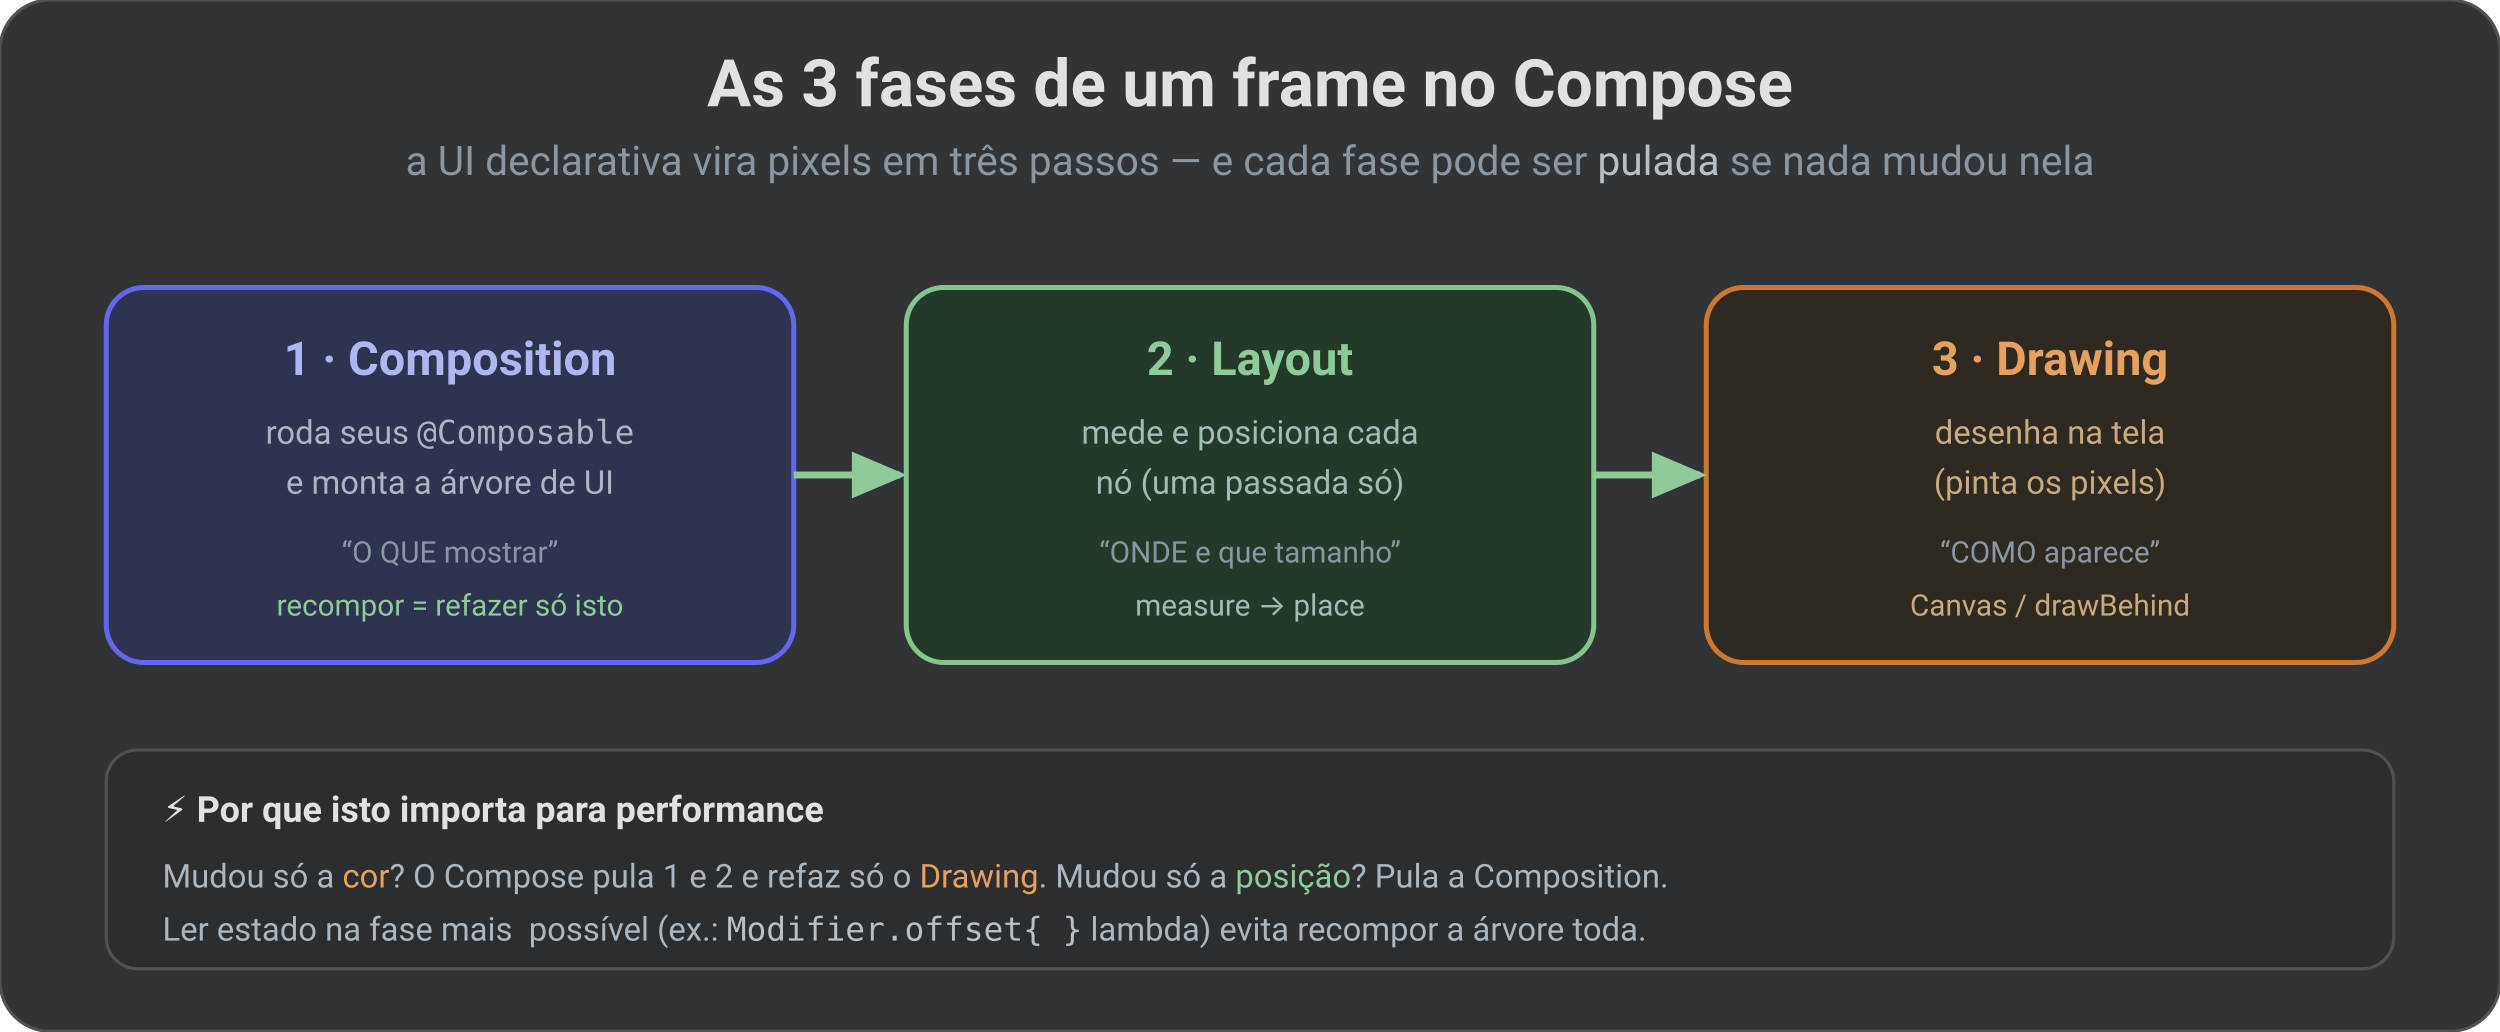
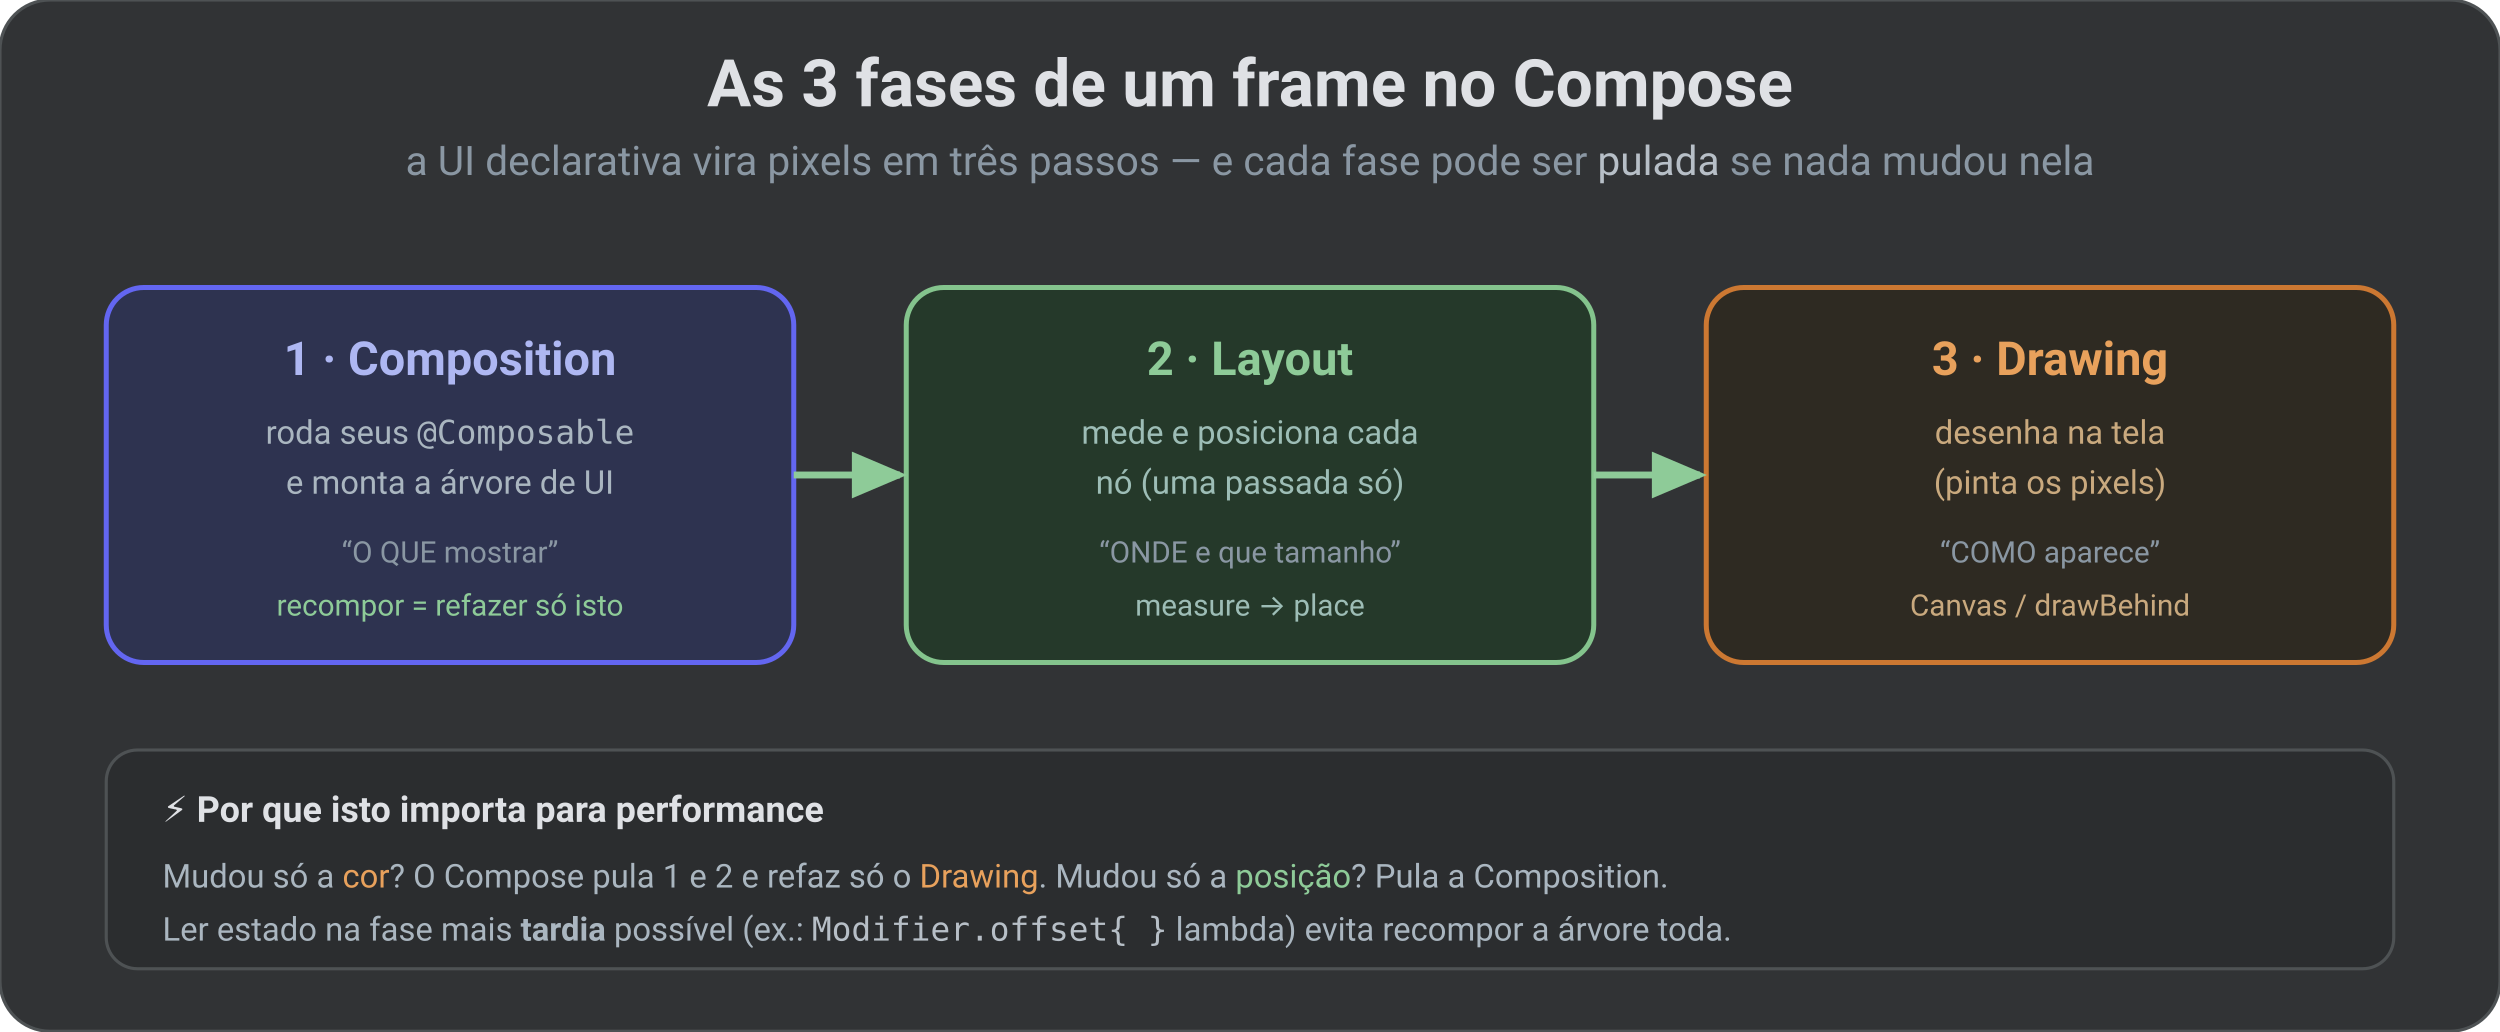
<svg xmlns="http://www.w3.org/2000/svg" viewBox="0 0 800 330" font-family="'Segoe UI', system-ui, -apple-system, Roboto, sans-serif">
  <defs>
    <marker id="cf" markerWidth="12" markerHeight="12" refX="7" refY="3.4" orient="auto">
      <path d="M0 0 L8 3.4 L0 6.8 z" fill="#8ECB98" />
    </marker>
    <marker id="cfo" markerWidth="12" markerHeight="12" refX="7" refY="3.4" orient="auto">
      <path d="M0 0 L8 3.4 L0 6.8 z" fill="#E8A15C" />
    </marker>
  </defs>
  <rect x="0" y="0" width="800" height="330" rx="16" fill="#313335" stroke="#4E5254" />
  <text x="400" y="34" text-anchor="middle" font-size="21" font-weight="700" fill="#DFE1E5">As 3 fases de um frame no Compose</text>
  <text x="400" y="56" text-anchor="middle" font-size="13" fill="#8A97A3">a UI declarativa vira pixels em três passos — e cada fase pode ser <tspan fill="#B7BFC7">pulada</tspan> se nada mudou nela</text>
  <rect x="34" y="92" width="220" height="120" rx="12" fill="#2E3350" stroke="#6366F1" stroke-width="1.6" />
  <text x="144" y="120" text-anchor="middle" font-size="15" font-weight="700" fill="#AEB7F2">1 · Composition</text>
  <text x="144" y="142" text-anchor="middle" font-size="10.5" fill="#AAB6C0">roda seus <tspan font-family="ui-monospace,monospace">@Composable</tspan>
  </text>
  <text x="144" y="158" text-anchor="middle" font-size="10.5" fill="#AAB6C0">e monta a árvore de UI</text>
  <text x="144" y="180" text-anchor="middle" font-size="9.5" fill="#8A97A3">“O QUE mostrar”</text>
  <text x="144" y="197" text-anchor="middle" font-size="9.5" fill="#8ECB98">recompor = refazer só isto</text>
  <rect x="290" y="92" width="220" height="120" rx="12" fill="#25392A" stroke="#84C48D" stroke-width="1.6" />
  <text x="400" y="120" text-anchor="middle" font-size="15" font-weight="700" fill="#8ECB98">2 · Layout</text>
  <text x="400" y="142" text-anchor="middle" font-size="10.5" fill="#9DBDB6">mede e posiciona cada</text>
  <text x="400" y="158" text-anchor="middle" font-size="10.5" fill="#9DBDB6">nó (uma passada só)</text>
  <text x="400" y="180" text-anchor="middle" font-size="9.5" fill="#8A97A3">“ONDE e que tamanho”</text>
  <text x="400" y="197" text-anchor="middle" font-size="9.5" fill="#9DBDB6">measure → place</text>
  <rect x="546" y="92" width="220" height="120" rx="12" fill="#2E2A22" stroke="#CC7832" stroke-width="1.6" />
  <text x="656" y="120" text-anchor="middle" font-size="15" font-weight="700" fill="#E8A15C">3 · Drawing</text>
  <text x="656" y="142" text-anchor="middle" font-size="10.5" fill="#C9A97E">desenha na tela</text>
  <text x="656" y="158" text-anchor="middle" font-size="10.5" fill="#C9A97E">(pinta os pixels)</text>
  <text x="656" y="180" text-anchor="middle" font-size="9.5" fill="#8A97A3">“COMO aparece”</text>
  <text x="656" y="197" text-anchor="middle" font-size="9.5" fill="#C9A97E">Canvas / drawBehind</text>
  <path d="M254 152 L288 152" fill="none" stroke="#8ECB98" stroke-width="2.2" marker-end="url(#cf)" />
  <path d="M510 152 L544 152" fill="none" stroke="#8ECB98" stroke-width="2.2" marker-end="url(#cf)" />
  <rect x="34" y="240" width="732" height="70" rx="10" fill="#2B2D2F" stroke="#4E5254" />
  <text x="52" y="263" font-size="11.5" font-weight="700" fill="#DFE1E5">⚡ Por que isto importa para performance</text>
  <text x="52" y="284" font-size="10.5" fill="#AAB6C0">Mudou só a <tspan fill="#E8A15C">cor</tspan>? O Compose pula 1 e 2 e refaz só o <tspan fill="#E8A15C">Drawing</tspan>. Mudou só a <tspan fill="#8ECB98">posição</tspan>? Pula a Composition.</text>
-   <text x="52" y="301" font-size="10.5" fill="#AAB6C0">Ler estado na fase mais <strong>tardia</strong> possível (ex.: <tspan font-family="ui-monospace,monospace" fill="#B7BFC7">Modifier.offset{ }</tspan> lambda) evita recompor a árvore toda.</text>
+   <text x="52" y="301" font-size="10.5" fill="#AAB6C0">Ler estado na fase mais <tspan font-weight="700">tardia</tspan> possível (ex.: <tspan font-family="ui-monospace,monospace" fill="#B7BFC7">Modifier.offset{ }</tspan> lambda) evita recompor a árvore toda.</text>
</svg>
